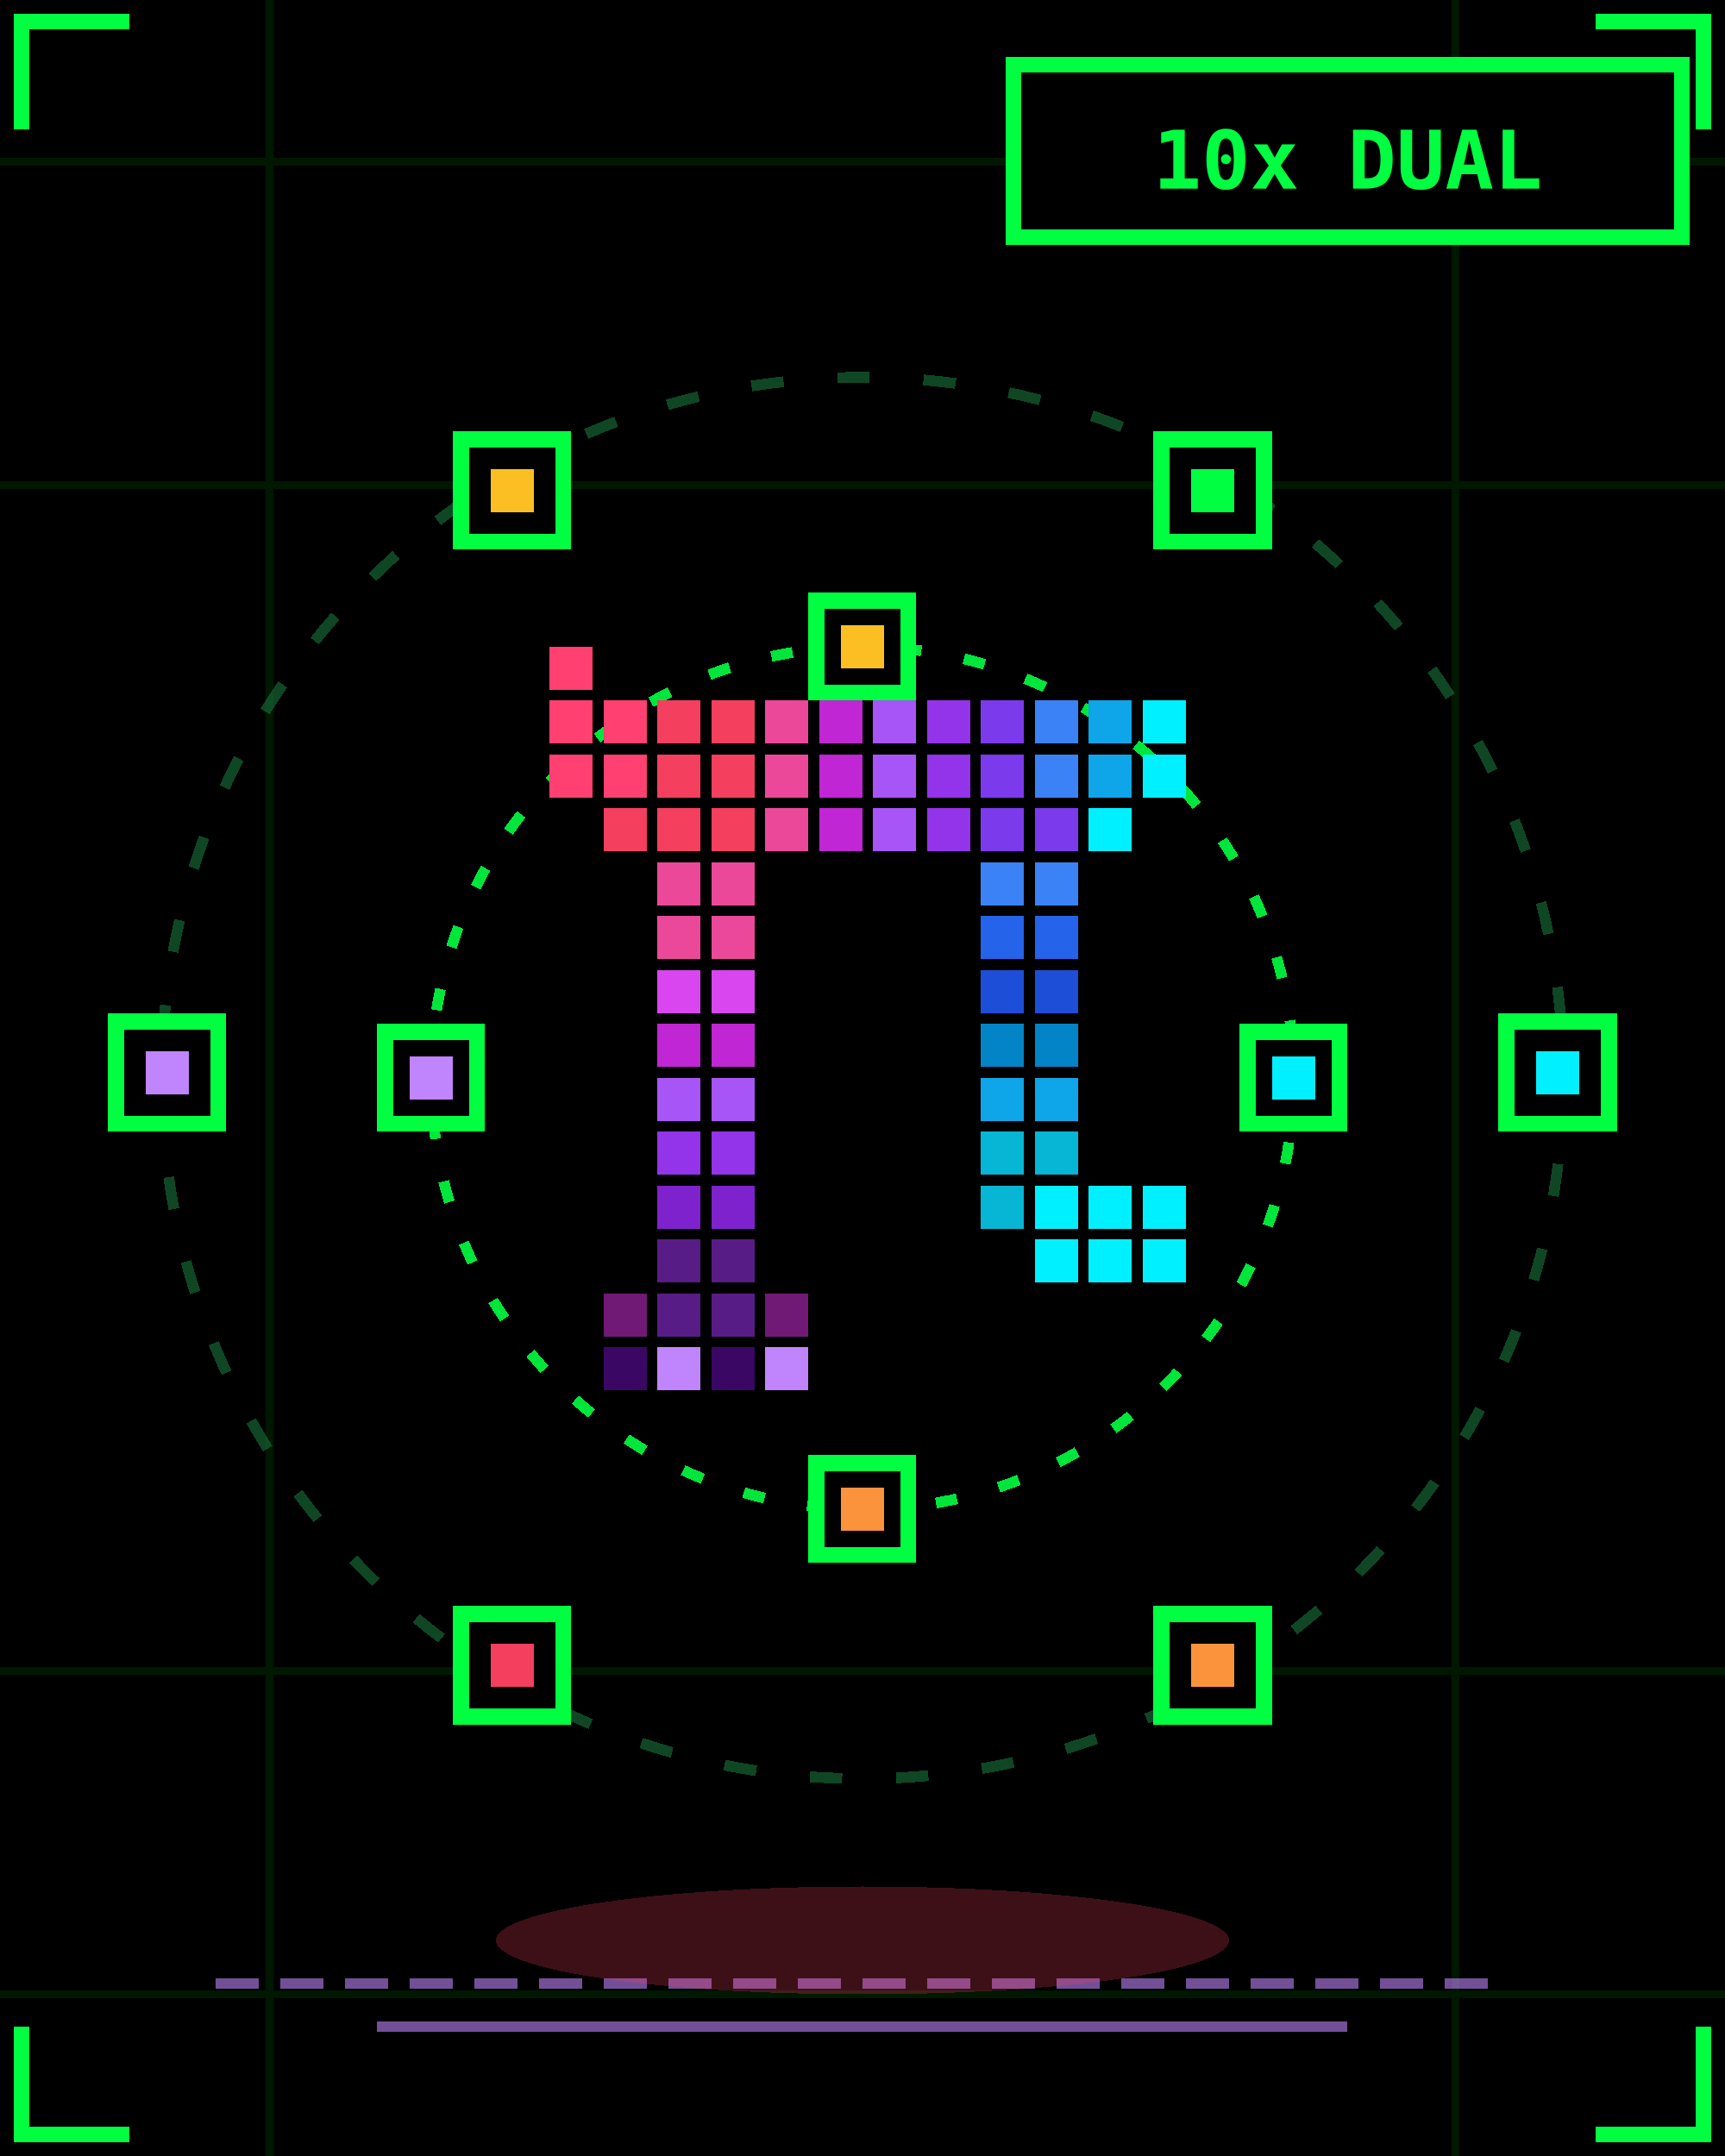
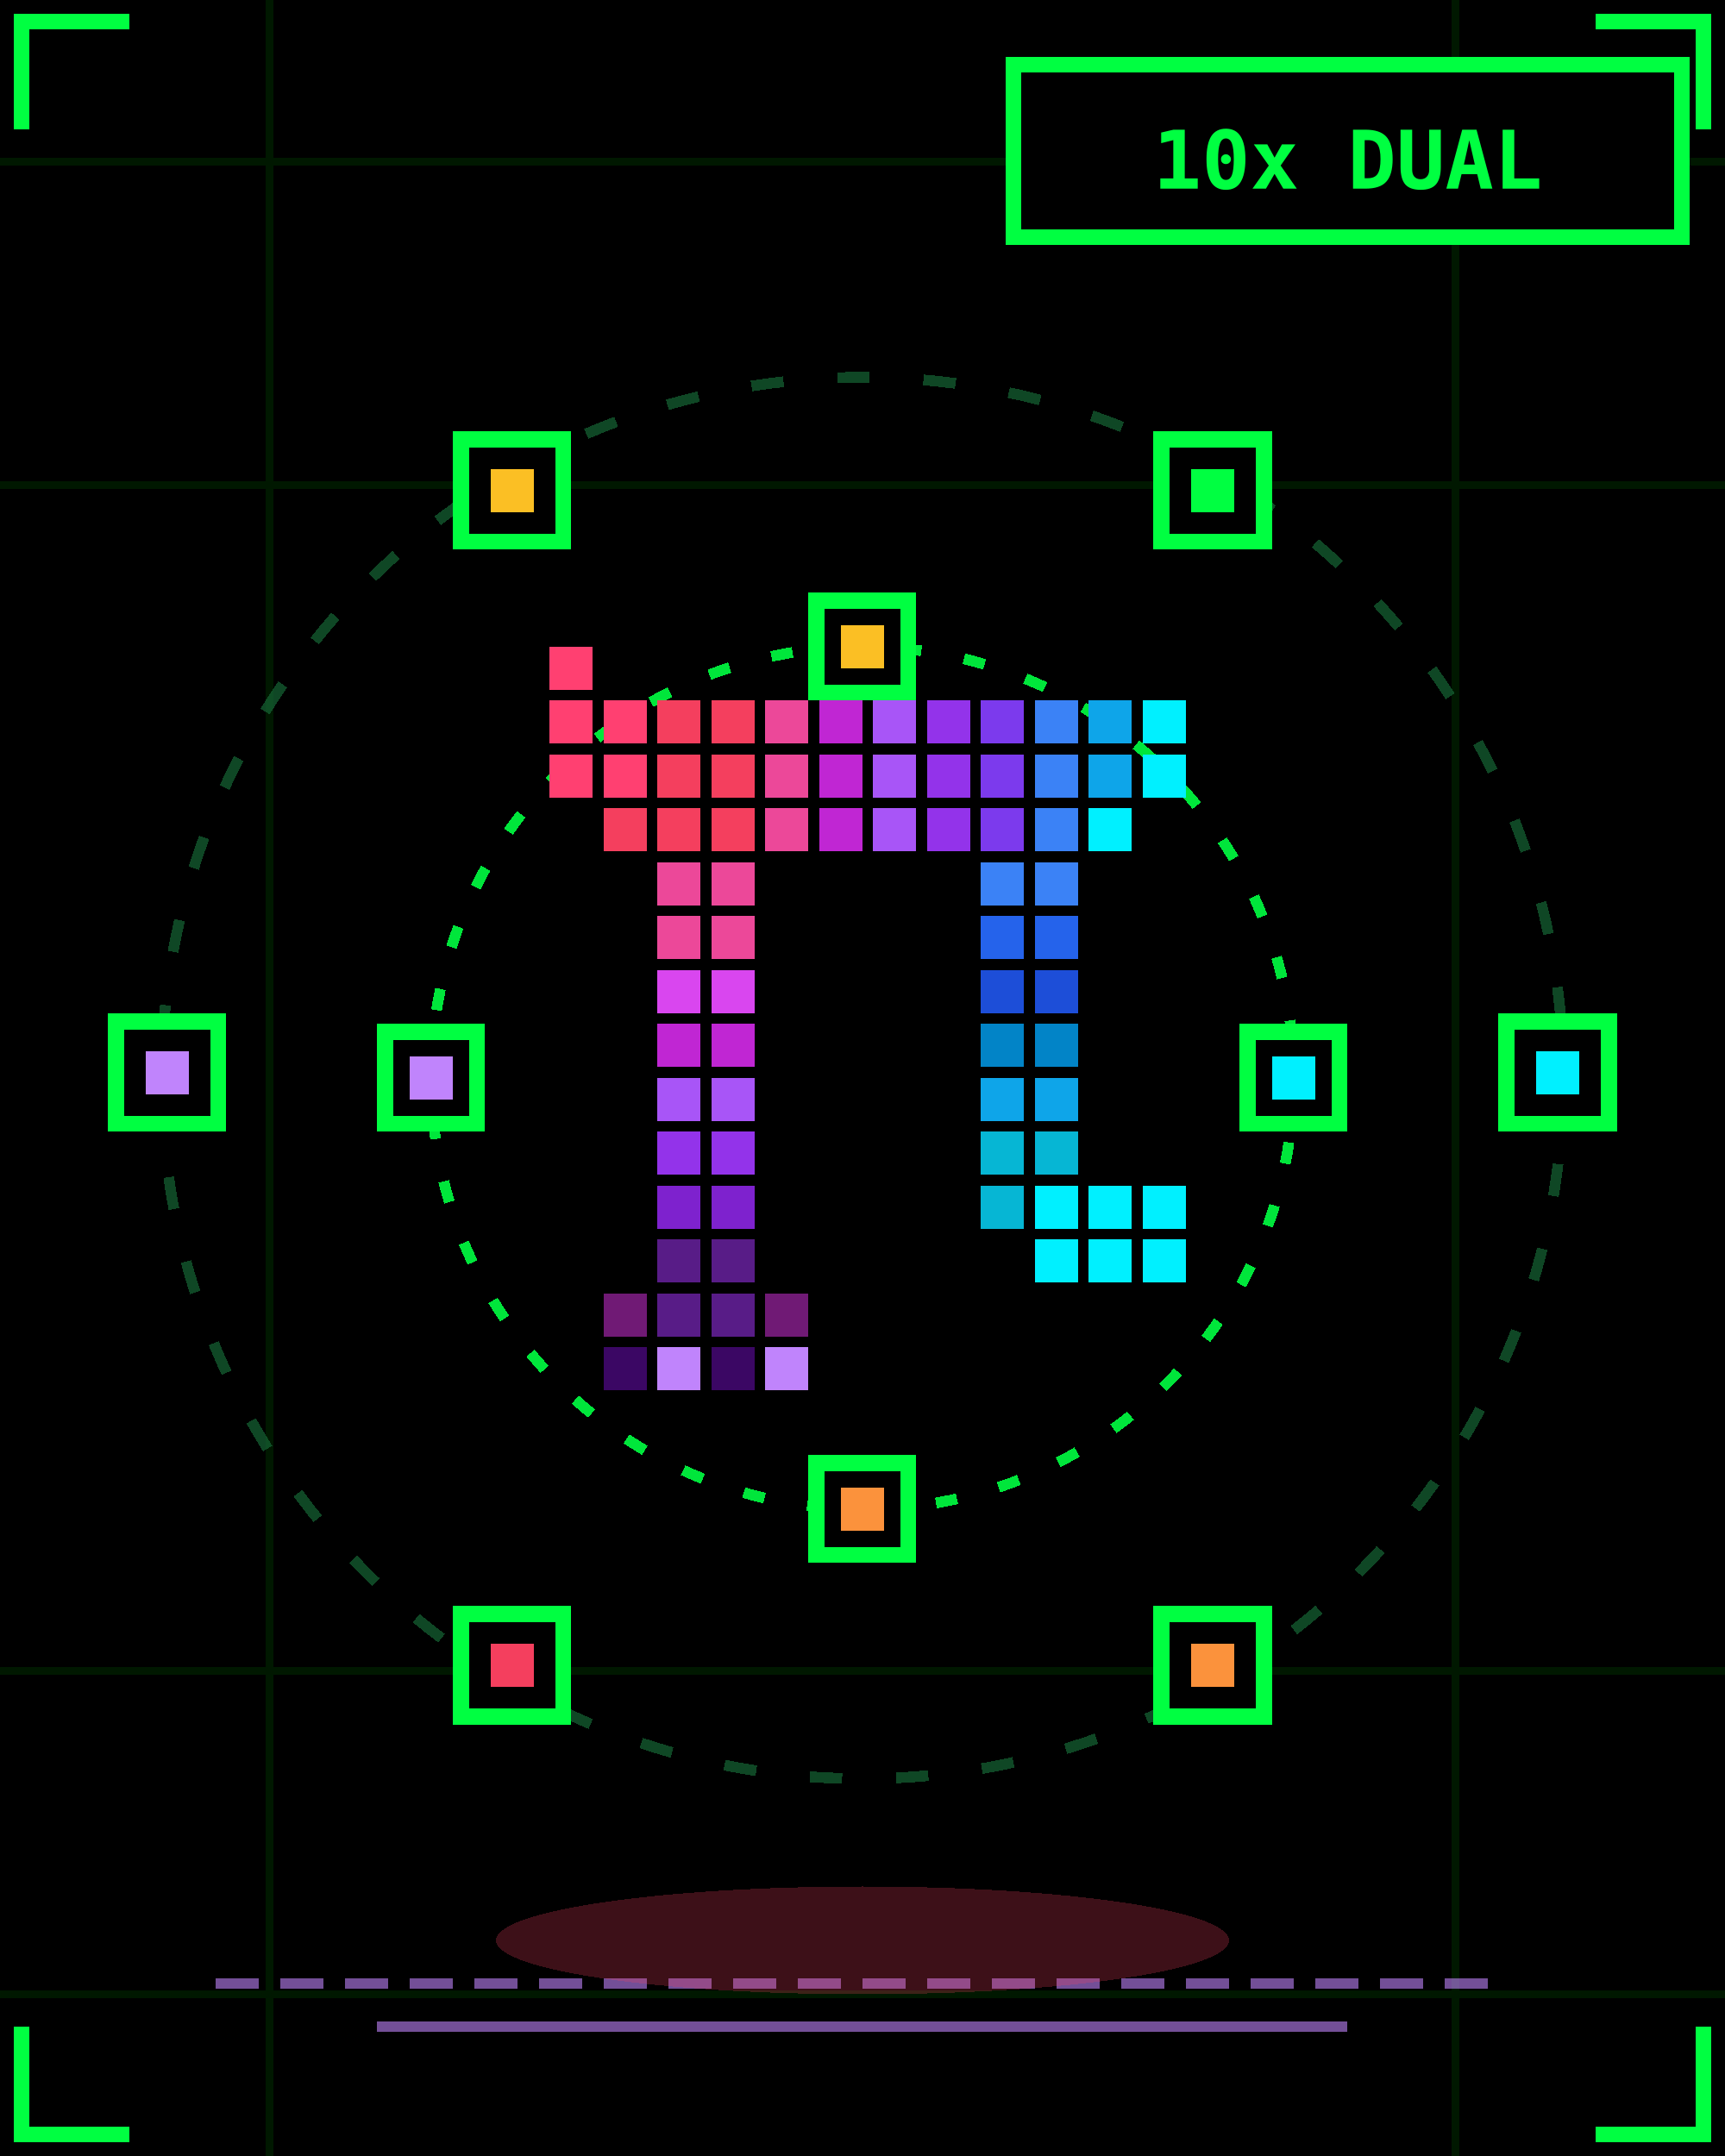
<svg xmlns="http://www.w3.org/2000/svg" viewBox="0 0 160 200" width="100%" height="100%" preserveAspectRatio="none" shape-rendering="crispEdges">
  <defs>
    <pattern id="piHalftone" x="0" y="0" width="4" height="4" patternUnits="userSpaceOnUse">
      <rect width="4" height="4" fill="#180b2c" />
      <rect x="0" y="0" width="2" height="2" fill="#c084fc" />
      <rect x="2" y="2" width="2" height="2" fill="#c084fc" />
    </pattern>
  </defs>
  <style>
    @keyframes vortexRing1 { 0% { transform: rotate(0deg); } 100% { transform: rotate(360deg); } }
    @keyframes vortexRing2 { 0% { transform: rotate(360deg); } 100% { transform: rotate(0deg); } }
    @keyframes levitateCenter { 0%, 100% { transform: translateY(0px); } 50% { transform: translateY(-4px); } }
    .ring-1 { animation: vortexRing1 8s steps(8) infinite; transform-origin: 80px 100px; }
    .ring-2 { animation: vortexRing2 14s steps(12) infinite; transform-origin: 80px 100px; }
    .pip-commander { animation: levitateCenter 1.8s steps(2) infinite; transform-origin: 80px 100px; }
  </style>
  <rect width="160" height="200" fill="#000000" />
  <g stroke="#003b00" stroke-width="0.75" opacity="0.4">
    <line x1="0" y1="15" x2="160" y2="15" />
    <line x1="0" y1="45" x2="160" y2="45" />
    <line x1="0" y1="155" x2="160" y2="155" />
    <line x1="0" y1="185" x2="160" y2="185" />
    <line x1="25" y1="0" x2="25" y2="200" />
    <line x1="135" y1="0" x2="135" y2="200" />
  </g>
  <g stroke="#00ff41" stroke-width="1.5" fill="none">
    <path d="M2,12 L2,2 L12,2" />
    <path d="M158,12 L158,2 L148,2" />
    <path d="M2,188 L2,198 L12,198" />
    <path d="M158,188 L158,198 L148,198" />
  </g>
  <g transform="translate(94, 6)">
    <rect width="62" height="16" fill="#000000" stroke="#00ff41" stroke-width="1.5" />
    <text x="31" y="11.5" font-family="'Fira Code', monospace" font-size="7.5" font-weight="900" fill="#00ff41" text-anchor="middle">10x DUAL</text>
  </g>
  <g opacity="0.6" stroke="#c084fc" stroke-width="1">
    <line x1="20" y1="184" x2="140" y2="184" stroke-dasharray="4,2" />
    <line x1="35" y1="188" x2="125" y2="188" />
  </g>
  <ellipse cx="80" cy="180" rx="34" ry="5" fill="#f43f5e" opacity="0.25" />
  <g class="ring-2">
    <circle cx="80" cy="100" r="65" fill="none" stroke="#166534" stroke-width="1" stroke-dasharray="3,5" opacity="0.7" />
    <g transform="translate(139, 94)">
      <rect width="11" height="11" fill="#00ff41" />
      <rect x="1.5" y="1.5" width="8" height="8" fill="#000" />
      <rect x="3.5" y="3.5" width="4" height="4" fill="#00f0ff" />
    </g>
    <g transform="translate(107, 149)">
      <rect width="11" height="11" fill="#00ff41" />
      <rect x="1.5" y="1.5" width="8" height="8" fill="#000" />
      <rect x="3.5" y="3.5" width="4" height="4" fill="#fb923c" />
    </g>
    <g transform="translate(42, 149)">
      <rect width="11" height="11" fill="#00ff41" />
      <rect x="1.5" y="1.5" width="8" height="8" fill="#000" />
      <rect x="3.5" y="3.5" width="4" height="4" fill="#f43f5e" />
    </g>
    <g transform="translate(10, 94)">
      <rect width="11" height="11" fill="#00ff41" />
      <rect x="1.5" y="1.5" width="8" height="8" fill="#000" />
      <rect x="3.5" y="3.5" width="4" height="4" fill="#c084fc" />
    </g>
    <g transform="translate(42, 40)">
      <rect width="11" height="11" fill="#00ff41" />
      <rect x="1.5" y="1.5" width="8" height="8" fill="#000" />
      <rect x="3.5" y="3.5" width="4" height="4" fill="#fbbf24" />
    </g>
    <g transform="translate(107, 40)">
      <rect width="11" height="11" fill="#00ff41" />
      <rect x="1.5" y="1.5" width="8" height="8" fill="#000" />
      <rect x="3.5" y="3.5" width="4" height="4" fill="#00ff41" />
    </g>
  </g>
  <g class="ring-1">
    <circle cx="80" cy="100" r="40" fill="none" stroke="#00ff41" stroke-width="1" stroke-dasharray="2,4" opacity="0.9" />
    <g transform="translate(115, 95)">
      <rect width="10" height="10" fill="#00ff41" />
      <rect x="1.5" y="1.5" width="7" height="7" fill="#000" />
      <rect x="3" y="3" width="4" height="4" fill="#00f0ff" />
    </g>
    <g transform="translate(75, 135)">
      <rect width="10" height="10" fill="#00ff41" />
      <rect x="1.5" y="1.5" width="7" height="7" fill="#000" />
      <rect x="3" y="3" width="4" height="4" fill="#fb923c" />
    </g>
    <g transform="translate(35, 95)">
      <rect width="10" height="10" fill="#00ff41" />
      <rect x="1.5" y="1.5" width="7" height="7" fill="#000" />
      <rect x="3" y="3" width="4" height="4" fill="#c084fc" />
    </g>
    <g transform="translate(75, 55)">
      <rect width="10" height="10" fill="#00ff41" />
      <rect x="1.5" y="1.5" width="7" height="7" fill="#000" />
      <rect x="3" y="3" width="4" height="4" fill="#fbbf24" />
    </g>
  </g>
  <g class="pip-commander">
    <rect x="51" y="60" width="4" height="4" fill="#ff4071" />
    <rect x="51" y="65" width="4" height="4" fill="#ff4071" />
    <rect x="51" y="70" width="4" height="4" fill="#ff4071" />
    <rect x="56" y="65" width="4" height="4" fill="#ff4071" />
    <rect x="61" y="65" width="4" height="4" fill="#f43f5e" />
    <rect x="66" y="65" width="4" height="4" fill="#f43f5e" />
    <rect x="71" y="65" width="4" height="4" fill="#ec4899" />
    <rect x="76" y="65" width="4" height="4" fill="#c026d3" />
    <rect x="81" y="65" width="4" height="4" fill="#a855f7" />
    <rect x="86" y="65" width="4" height="4" fill="#9333ea" />
    <rect x="91" y="65" width="4" height="4" fill="#7c3aed" />
    <rect x="96" y="65" width="4" height="4" fill="#3b82f6" />
    <rect x="101" y="65" width="4" height="4" fill="#0ea5e9" />
    <rect x="106" y="65" width="4" height="4" fill="#00f0ff" />
    <rect x="106" y="70" width="4" height="4" fill="#00f0ff" />
    <rect x="56" y="70" width="4" height="4" fill="#ff4071" />
    <rect x="61" y="70" width="4" height="4" fill="#f43f5e" />
    <rect x="66" y="70" width="4" height="4" fill="#f43f5e" />
    <rect x="71" y="70" width="4" height="4" fill="#ec4899" />
    <rect x="76" y="70" width="4" height="4" fill="#c026d3" />
    <rect x="81" y="70" width="4" height="4" fill="#a855f7" />
    <rect x="86" y="70" width="4" height="4" fill="#9333ea" />
    <rect x="91" y="70" width="4" height="4" fill="#7c3aed" />
    <rect x="96" y="70" width="4" height="4" fill="#3b82f6" />
    <rect x="101" y="70" width="4" height="4" fill="#0ea5e9" />
    <rect x="56" y="75" width="4" height="4" fill="#f43f5e" />
    <rect x="71" y="75" width="4" height="4" fill="#ec4899" />
    <rect x="76" y="75" width="4" height="4" fill="#c026d3" />
    <rect x="81" y="75" width="4" height="4" fill="#a855f7" />
    <rect x="86" y="75" width="4" height="4" fill="#9333ea" />
    <rect x="101" y="75" width="4" height="4" fill="#00f0ff" />
    <rect x="61" y="75" width="4" height="4" fill="#f43f5e" />
    <rect x="66" y="75" width="4" height="4" fill="#f43f5e" />
    <rect x="61" y="80" width="4" height="4" fill="#ec4899" />
    <rect x="66" y="80" width="4" height="4" fill="#ec4899" />
    <rect x="61" y="85" width="4" height="4" fill="#ec4899" />
    <rect x="66" y="85" width="4" height="4" fill="#ec4899" />
    <rect x="61" y="90" width="4" height="4" fill="#d946ef" />
    <rect x="66" y="90" width="4" height="4" fill="#d946ef" />
    <rect x="61" y="95" width="4" height="4" fill="#c026d3" />
    <rect x="66" y="95" width="4" height="4" fill="#c026d3" />
    <rect x="61" y="100" width="4" height="4" fill="#a855f7" />
    <rect x="66" y="100" width="4" height="4" fill="#a855f7" />
    <rect x="61" y="105" width="4" height="4" fill="#9333ea" />
    <rect x="66" y="105" width="4" height="4" fill="#9333ea" />
    <rect x="61" y="110" width="4" height="4" fill="#7e22ce" />
    <rect x="66" y="110" width="4" height="4" fill="#7e22ce" />
    <rect x="61" y="115" width="4" height="4" fill="#581c87" />
    <rect x="66" y="115" width="4" height="4" fill="#581c87" />
    <rect x="56" y="120" width="4" height="4" fill="#701a75" />
    <rect x="61" y="120" width="4" height="4" fill="#581c87" />
    <rect x="66" y="120" width="4" height="4" fill="#581c87" />
    <rect x="71" y="120" width="4" height="4" fill="#701a75" />
    <rect x="56" y="125" width="4" height="4" fill="#3b0764" />
    <rect x="61" y="125" width="4" height="4" fill="#c084fc" />
    <rect x="66" y="125" width="4" height="4" fill="#3b0764" />
    <rect x="71" y="125" width="4" height="4" fill="#c084fc" />
    <rect x="91" y="75" width="4" height="4" fill="#7c3aed" />
-     <rect x="96" y="75" width="4" height="4" fill="#7c3aed" />
+     <rect x="96" y="75" width="4" height="4" fill="#3b82f6" />
    <rect x="91" y="80" width="4" height="4" fill="#3b82f6" />
    <rect x="96" y="80" width="4" height="4" fill="#3b82f6" />
    <rect x="91" y="85" width="4" height="4" fill="#2563eb" />
    <rect x="96" y="85" width="4" height="4" fill="#2563eb" />
    <rect x="91" y="90" width="4" height="4" fill="#1d4ed8" />
    <rect x="96" y="90" width="4" height="4" fill="#1d4ed8" />
    <rect x="91" y="95" width="4" height="4" fill="#0284c7" />
    <rect x="96" y="95" width="4" height="4" fill="#0284c7" />
    <rect x="91" y="100" width="4" height="4" fill="#0ea5e9" />
    <rect x="96" y="100" width="4" height="4" fill="#0ea5e9" />
    <rect x="91" y="105" width="4" height="4" fill="#06b6d4" />
    <rect x="96" y="105" width="4" height="4" fill="#06b6d4" />
    <rect x="91" y="110" width="4" height="4" fill="#06b6d4" />
    <rect x="96" y="110" width="4" height="4" fill="#00f0ff" />
    <rect x="101" y="110" width="4" height="4" fill="#00f0ff" />
    <rect x="96" y="115" width="4" height="4" fill="#00f0ff" />
    <rect x="101" y="115" width="4" height="4" fill="#00f0ff" />
    <rect x="106" y="115" width="4" height="4" fill="#00f0ff" />
    <rect x="106" y="110" width="4" height="4" fill="#00f0ff" />
  </g>
</svg>
